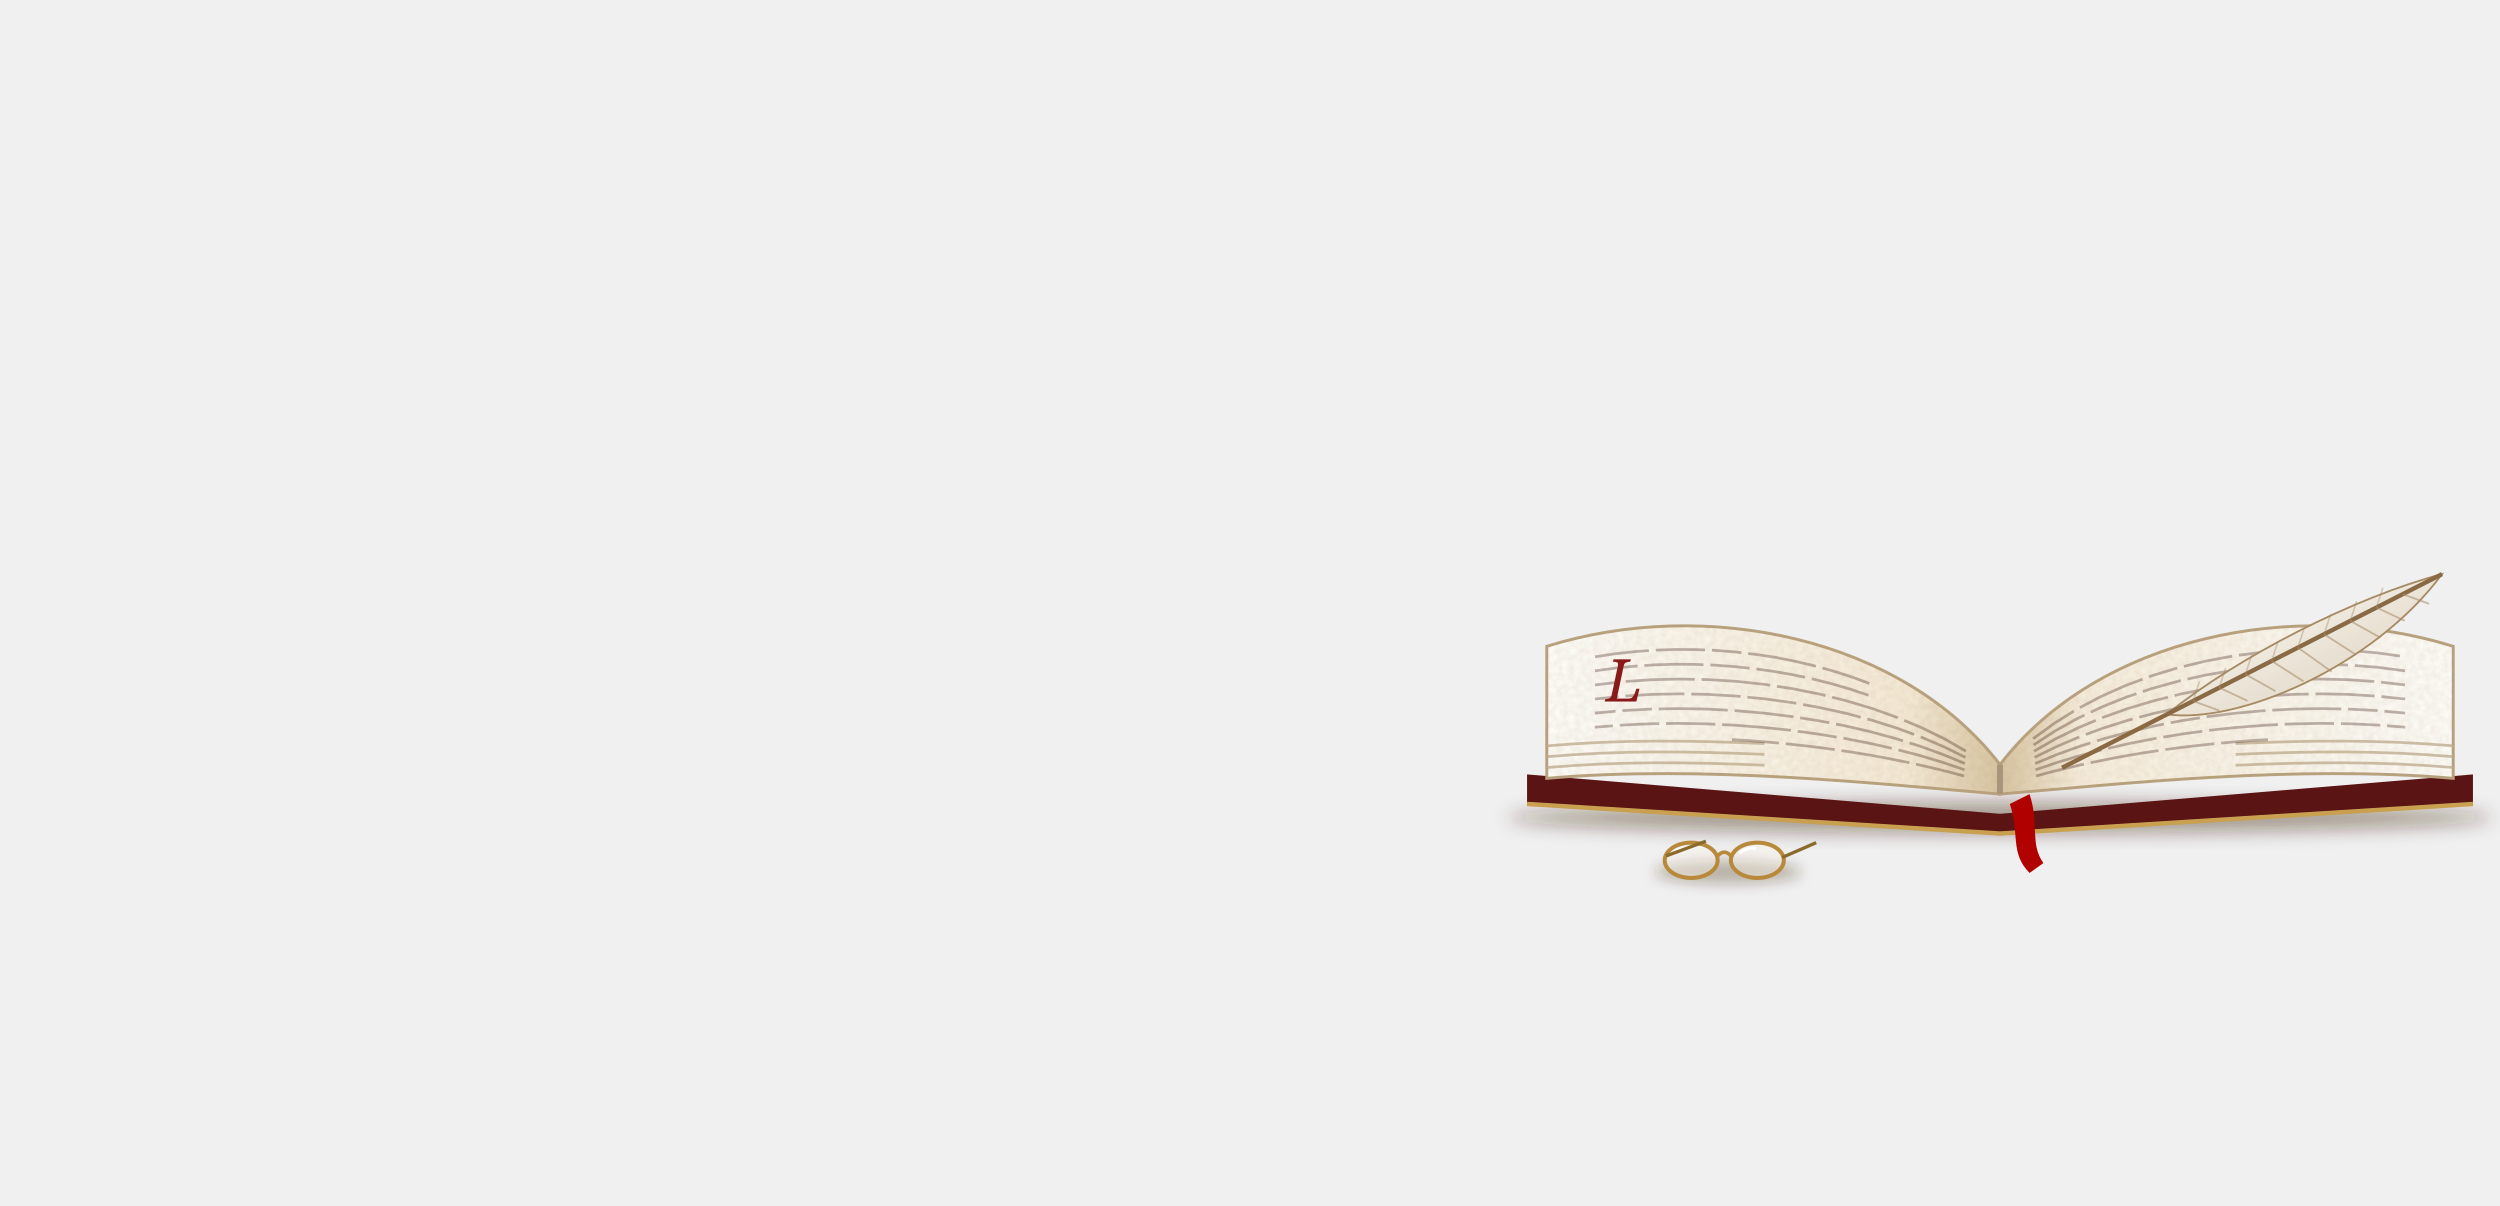
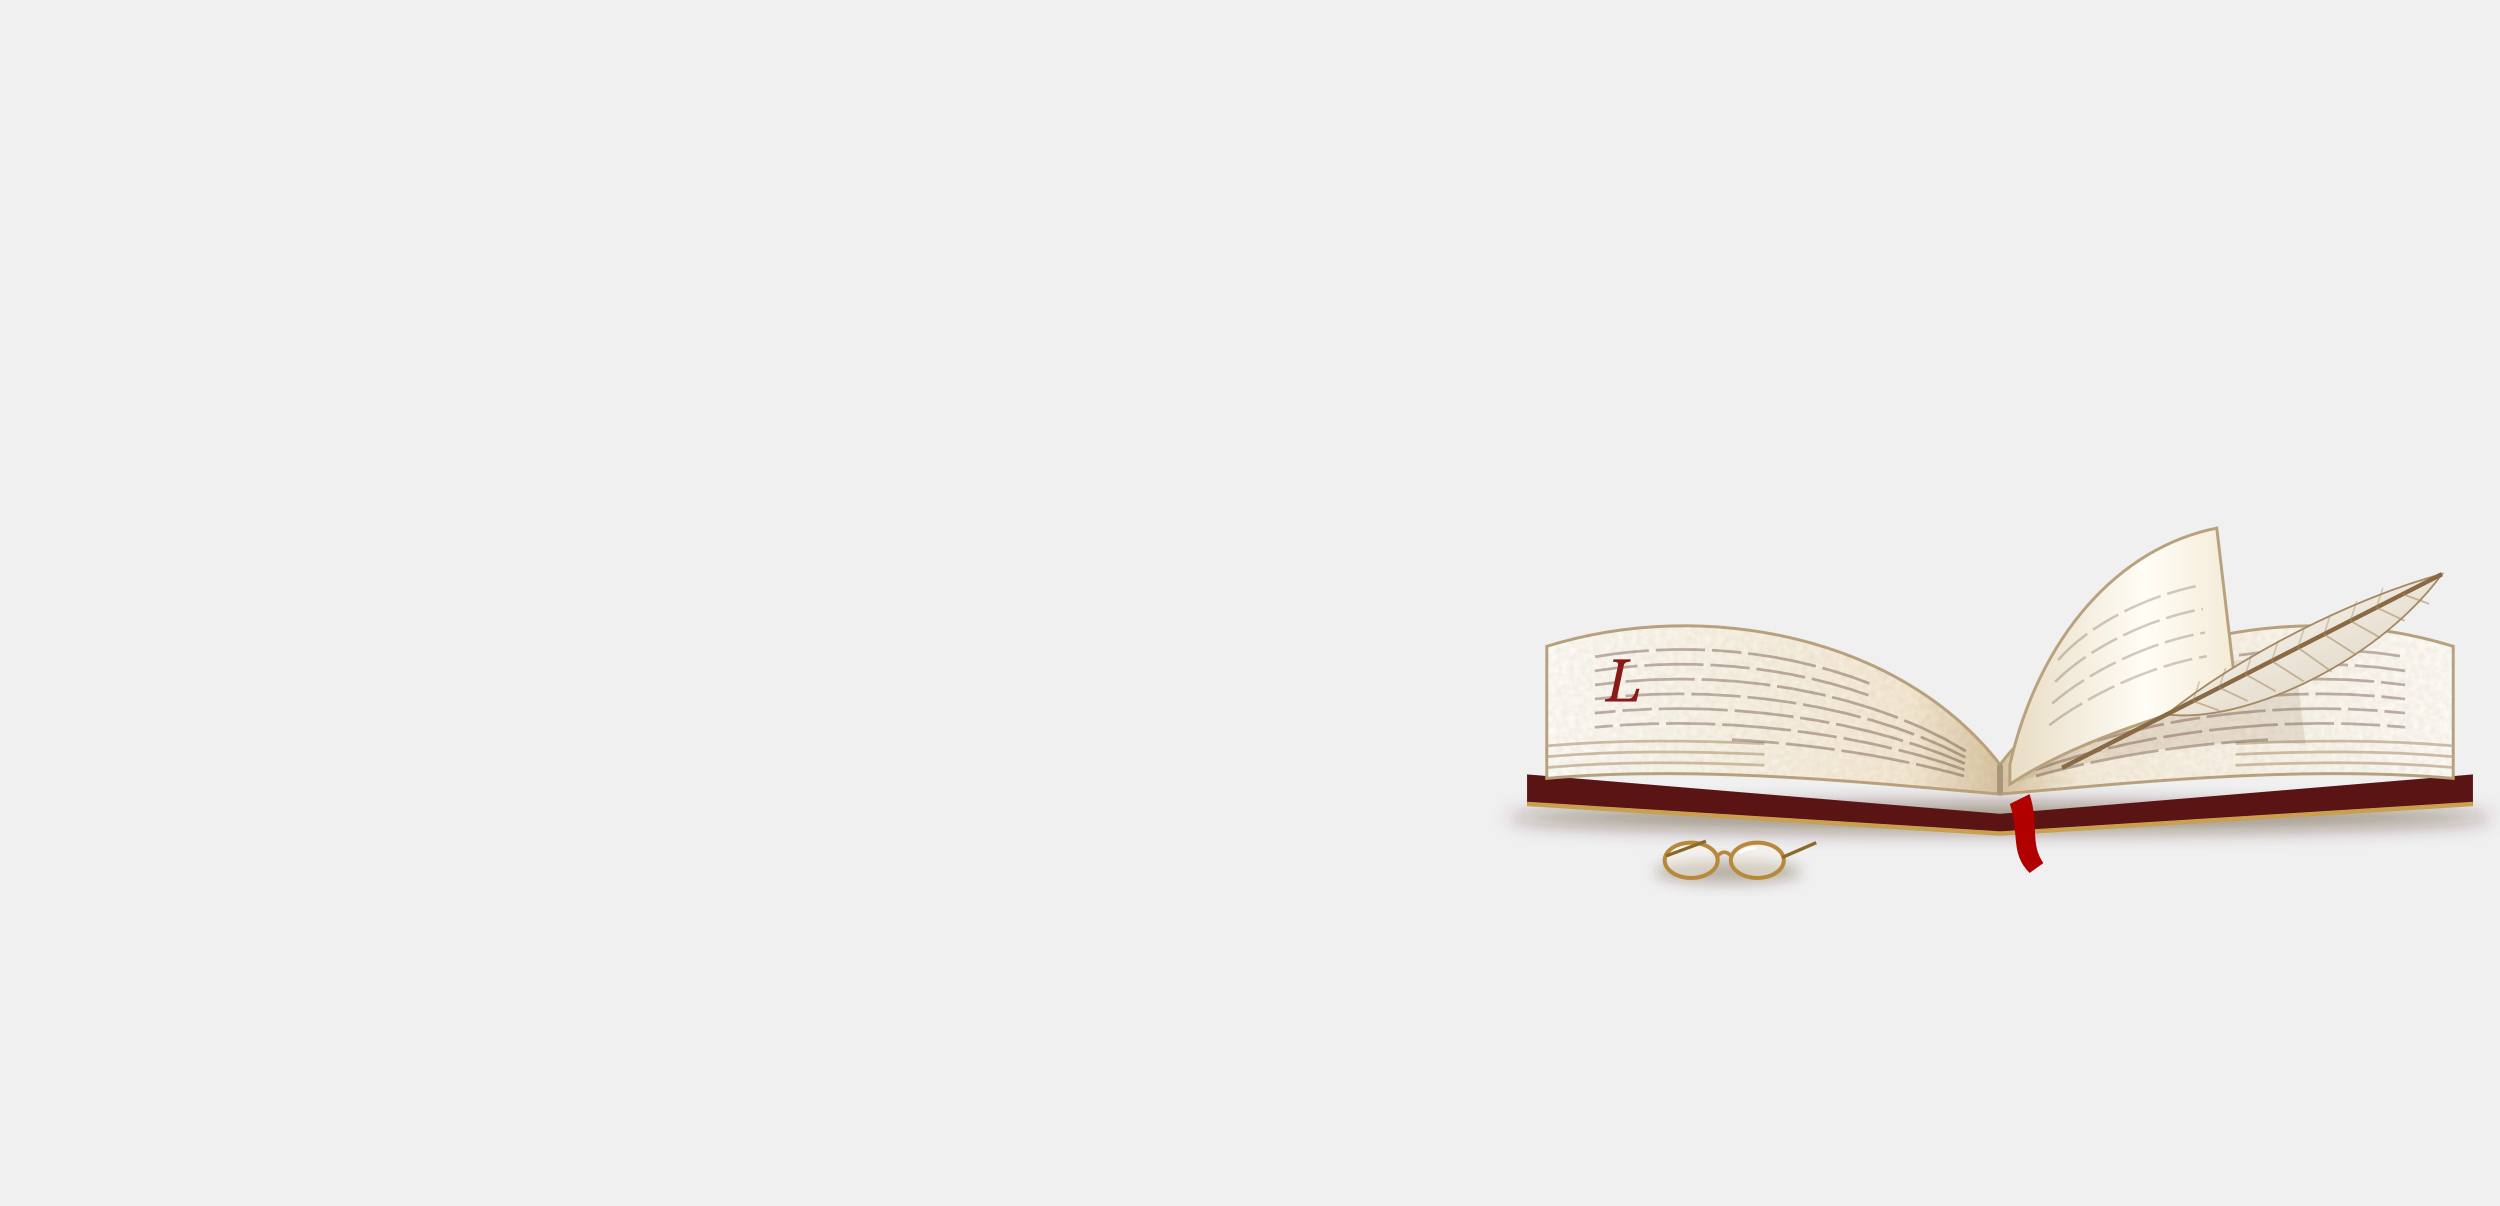
<svg xmlns="http://www.w3.org/2000/svg" viewBox="0 0 340 164" preserveAspectRatio="xMidYMax slice">
  <defs>
    <filter id="b" x="-50%" y="-50%" width="200%" height="200%">
      <feGaussianBlur stdDeviation="2.4" />
    </filter>
    <filter id="bb" x="-50%" y="-50%" width="200%" height="200%">
      <feGaussianBlur stdDeviation="6" />
    </filter>
    <filter id="b1" x="-50%" y="-50%" width="200%" height="200%">
      <feGaussianBlur stdDeviation="0.9" />
    </filter>
    <linearGradient id="pl" x1="0" y1="0" x2="1" y2="0">
      <stop offset="0" stop-color="#FFFFFC" stop-opacity="1" />
      <stop offset="0.8" stop-color="#F6ECD8" stop-opacity="1" />
      <stop offset="1" stop-color="#D9C6A4" stop-opacity="1" />
    </linearGradient>
    <linearGradient id="pr" x1="0" y1="0" x2="1" y2="0">
      <stop offset="0" stop-color="#D9C6A4" stop-opacity="1" />
      <stop offset="0.18" stop-color="#F8F0E0" stop-opacity="1" />
      <stop offset="1" stop-color="#FFFFFC" stop-opacity="1" />
    </linearGradient>
    <linearGradient id="qf" x1="0" y1="0" x2="1" y2="1">
      <stop offset="0" stop-color="#FFFFFF" stop-opacity="1" />
      <stop offset="1" stop-color="#D9CCB4" stop-opacity="1" />
    </linearGradient>
    <filter id="gr" x="0" y="0" width="100%" height="100%">
      <feTurbulence type="fractalNoise" baseFrequency="1.6" numOctaves="2" seed="7" />
      <feColorMatrix values="0 0 0 0 .35 0 0 0 0 .22 0 0 0 0 .1 0 0 0 .16 0" />
      <feComposite in2="SourceGraphic" operator="in" />
    </filter>
+     <linearGradient id="tp" x1="0" y1="0" x2="1" y2="0">
+       <stop offset="0" stop-color="#E8DCC4" stop-opacity="1" />
+       <stop offset="0.6" stop-color="#FFFDF6" stop-opacity="1" />
+       <stop offset="1" stop-color="#F4EAD6" stop-opacity="1" />
+     </linearGradient>
    <linearGradient id="ink" x1="0" y1="0" x2="1" y2="0">
      <stop offset="0" stop-color="#3A4A5A" stop-opacity="1" />
      <stop offset="0.4" stop-color="#141C24" stop-opacity="1" />
      <stop offset="1" stop-color="#06080C" stop-opacity="1" />
    </linearGradient>
  </defs>
  <g transform="translate(272 108) scale(1.34) translate(-282 -113)">
    <ellipse cx="282" cy="115.4" rx="50" ry="1.6" fill="#3A1A0A" fill-opacity=".4" filter="url(#b1)" />
    <path d="M234 111 L282 115 L330 111 L330 114 L282 117 L234 114Z" fill="#5A1414" />
    <path d="M234 114 L282 117 L330 114" stroke="#C8A050" stroke-width=".45" fill="none" />
    <path d="M282 110 C272 97 252 93 236 98 L236 111.4 C252 110 270 112 282 113Z" fill="url(#pl)" stroke="#B8A27E" stroke-width=".3" />
    <path d="M282 110 C292 97 312 93 328 98 L328 111.4 C312 110 294 112 282 113Z" fill="url(#pr)" stroke="#B8A27E" stroke-width=".3" />
    <path d="M282 110 C272 97 252 93 236 98 L236 111.4 C252 110 270 112 282 113Z" fill="#fff" filter="url(#gr)" />
    <path d="M282 110 C292 97 312 93 328 98 L328 111.4 C312 110 294 112 282 113Z" fill="#fff" filter="url(#gr)" />
    <polyline points="258.09,110.07 255.34,109.96 252.58,109.88 249.8,109.83 247.01,109.82 244.23,109.86 241.46,109.95 238.72,110.1 236,110.3" stroke="#BBA88A" stroke-opacity=".75" stroke-width=".28" fill="none" />
    <polyline points="268.74,101.77 266.9,101.09 265.01,100.49 263.09,99.96 261.13,99.5 259.15,99.11 257.14,98.81 255.12,98.57 253.08,98.41 251.04,98.33 249,98.32 246.96,98.39 244.92,98.54 242.9,98.76 240.9,99.06" stroke="#3A1A12" stroke-opacity=".32" stroke-width=".28" stroke-dasharray="5 .7 7 .7 3 .7" fill="none" />
    <polyline points="258.09,108.97 255.34,108.86 252.58,108.78 249.8,108.73 247.01,108.72 244.23,108.76 241.46,108.85 238.72,109 236,109.2" stroke="#BBA88A" stroke-opacity=".75" stroke-width=".28" fill="none" />
    <polyline points="268.65,102.97 266.81,102.35 264.92,101.8 263.01,101.32 261.06,100.9 259.08,100.55 257.08,100.27 255.06,100.06 253.04,99.91 251,99.83 248.97,99.82 246.93,99.88 244.91,100.02 242.89,100.22 240.89,100.49" stroke="#3A1A12" stroke-opacity=".32" stroke-width=".28" stroke-dasharray="6 .7 5 .7 4 .7" fill="none" />
    <polyline points="258.09,107.87 255.34,107.76 252.58,107.68 249.8,107.63 247.01,107.62 244.23,107.66 241.46,107.75 238.72,107.9 236,108.1" stroke="#BBA88A" stroke-opacity=".75" stroke-width=".28" fill="none" />
    <polyline points="278.54,108.64 276.36,107.39 274.05,106.26 271.62,105.24 269.08,104.33 266.45,103.54 263.75,102.86 260.98,102.31 258.16,101.87 255.3,101.56 252.41,101.38 249.52,101.32 246.62,101.39 243.74,101.59 240.89,101.92" stroke="#3A1A12" stroke-opacity=".32" stroke-width=".28" stroke-dasharray="7 .7 7 .7 5 .7" fill="none" />
    <polyline points="278.49,109.27 276.29,108.19 273.97,107.2 271.53,106.3 268.99,105.5 266.37,104.8 263.67,104.21 260.9,103.71 258.09,103.33 255.24,103.05 252.37,102.88 249.48,102.82 246.6,102.88 243.73,103.06 240.88,103.35" stroke="#3A1A12" stroke-opacity=".32" stroke-width=".28" stroke-dasharray="5 .7 5 .7 6 .7" fill="none" />
    <polyline points="278.44,109.9 276.22,108.98 273.89,108.14 271.44,107.37 268.9,106.68 266.28,106.07 263.58,105.55 260.83,105.12 258.03,104.78 255.19,104.53 252.33,104.37 249.45,104.32 246.58,104.37 243.71,104.52 240.88,104.78" stroke="#3A1A12" stroke-opacity=".32" stroke-width=".28" stroke-dasharray="6 .7 7 .7 3 .7" fill="none" />
    <polyline points="278.39,110.53 276.16,109.77 273.81,109.07 271.36,108.43 268.81,107.85 266.19,107.34 263.5,106.9 260.75,106.52 257.96,106.23 255.13,106.01 252.28,105.87 249.42,105.82 246.56,105.86 243.7,105.99 240.87,106.21" stroke="#3A1A12" stroke-opacity=".32" stroke-width=".28" stroke-dasharray="7 .7 5 .7 4 .7" fill="none" />
    <polyline points="278.34,111.16 276.89,110.77 275.39,110.4 273.85,110.04 272.26,109.7 270.64,109.38 268.98,109.07 267.29,108.79 265.57,108.53 263.83,108.29 262.06,108.08 260.26,107.89 258.46,107.72 256.63,107.58 254.8,107.47" stroke="#3A1A12" stroke-opacity=".32" stroke-width=".28" stroke-dasharray="5 .7 7 .7 5 .7" fill="none" />
    <polyline points="305.91,110.07 308.66,109.96 311.42,109.88 314.2,109.83 316.99,109.82 319.77,109.86 322.54,109.95 325.28,110.1 328,110.3" stroke="#BBA88A" stroke-opacity=".75" stroke-width=".28" fill="none" />
    <polyline points="285.36,107.38 287.51,105.81 289.8,104.38 292.21,103.11 294.74,101.98 297.37,101 300.09,100.17 302.87,99.5 305.71,98.97 308.59,98.6 311.5,98.38 314.42,98.32 317.34,98.41 320.24,98.66 323.1,99.06" stroke="#3A1A12" stroke-opacity=".32" stroke-width=".28" stroke-dasharray="5 .7 7 .7 3 .7" fill="none" />
    <polyline points="305.91,108.97 308.66,108.86 311.42,108.78 314.2,108.73 316.99,108.72 319.77,108.76 322.54,108.85 325.28,109 328,109.2" stroke="#BBA88A" stroke-opacity=".75" stroke-width=".28" fill="none" />
    <polyline points="285.41,108.01 287.57,106.6 289.87,105.32 292.3,104.17 294.83,103.15 297.46,102.27 300.17,101.52 302.94,100.9 305.78,100.42 308.65,100.08 311.54,99.88 314.45,99.82 317.36,99.9 320.25,100.12 323.11,100.49" stroke="#3A1A12" stroke-opacity=".32" stroke-width=".28" stroke-dasharray="6 .7 5 .7 4 .7" fill="none" />
    <polyline points="305.91,107.87 308.66,107.76 311.42,107.68 314.2,107.63 316.99,107.62 319.77,107.66 322.54,107.75 325.28,107.9 328,108.1" stroke="#BBA88A" stroke-opacity=".75" stroke-width=".28" fill="none" />
    <polyline points="285.46,108.64 287.64,107.39 289.95,106.26 292.38,105.24 294.92,104.33 297.55,103.54 300.25,102.86 303.02,102.31 305.84,101.87 308.7,101.56 311.59,101.38 314.48,101.32 317.38,101.39 320.26,101.59 323.11,101.92" stroke="#3A1A12" stroke-opacity=".32" stroke-width=".28" stroke-dasharray="7 .7 7 .7 5 .7" fill="none" />
    <polyline points="285.51,109.27 287.71,108.19 290.03,107.2 292.47,106.3 295.01,105.5 297.63,104.8 300.33,104.21 303.1,103.71 305.91,103.33 308.76,103.05 311.63,102.88 314.52,102.82 317.4,102.88 320.27,103.06 323.12,103.35" stroke="#3A1A12" stroke-opacity=".32" stroke-width=".28" stroke-dasharray="5 .7 5 .7 6 .7" fill="none" />
    <polyline points="285.56,109.9 287.78,108.98 290.11,108.14 292.56,107.37 295.1,106.68 297.72,106.07 300.42,105.55 303.17,105.12 305.97,104.78 308.81,104.53 311.67,104.37 314.55,104.32 317.42,104.37 320.29,104.52 323.12,104.78" stroke="#3A1A12" stroke-opacity=".32" stroke-width=".28" stroke-dasharray="6 .7 7 .7 3 .7" fill="none" />
    <polyline points="285.61,110.53 287.84,109.77 290.19,109.07 292.64,108.43 295.19,107.85 297.81,107.34 300.5,106.9 303.25,106.52 306.04,106.23 308.87,106.01 311.72,105.87 314.58,105.82 317.44,105.86 320.3,105.99 323.13,106.21" stroke="#3A1A12" stroke-opacity=".32" stroke-width=".28" stroke-dasharray="7 .7 5 .7 4 .7" fill="none" />
    <polyline points="285.66,111.16 287.11,110.77 288.61,110.4 290.15,110.04 291.74,109.7 293.36,109.38 295.02,109.07 296.71,108.79 298.43,108.53 300.17,108.29 301.94,108.08 303.74,107.89 305.54,107.72 307.37,107.58 309.2,107.47" stroke="#3A1A12" stroke-opacity=".32" stroke-width=".28" stroke-dasharray="5 .7 7 .7 5 .7" fill="none" />
    <text x="242" y="103.6" font-family="Georgia, serif" font-size="6" font-style="italic" fill="#8A1A1A">L</text>
+     <path d="M283 110 C290 101 304 98 312 100 L313 108 C304 107 292 109 283 112Z" fill="#7A5A3A" fill-opacity=".14" />
+     <path d="M283 110 C286 97 294 88 304 86 L306 103 C298 105 289 108 283 112Z" fill="url(#tp)" stroke="#B8A27E" stroke-width=".3" />
+     <path d="M287 106 C291 103 297 100 303 99" stroke="#3A1A12" stroke-opacity=".22" stroke-width=".26" stroke-dasharray="4 .7 3 .7" fill="none" />
+     <path d="M287.3 103.8 C291 100.6 297 97.6 302.8 96.6" stroke="#3A1A12" stroke-opacity=".22" stroke-width=".26" stroke-dasharray="4 .7 3 .7" fill="none" />
+     <path d="M287.6 101.6 C291 98.2 297 95.2 302.6 94.2" stroke="#3A1A12" stroke-opacity=".22" stroke-width=".26" stroke-dasharray="4 .7 3 .7" fill="none" />
+     <path d="M287.9 99.4 C291 95.8 297 92.8 302.4 91.8" stroke="#3A1A12" stroke-opacity=".22" stroke-width=".26" stroke-dasharray="4 .7 3 .7" fill="none" />
    <path d="M282 110 L282 113" stroke="#A8957A" stroke-width=".6" />
    <path d="M283 114 C284 117 283 119 285 121 L286.4 120 C285 118 286 116 285 113Z" fill="#B00000" />
  </g>
  <path d="M294.69 97.15 C304.36 98.51 322.82 90.68 332.11 78.08 C320.24 81.22 304.2 89.39 294.69 97.15Z" fill="url(#qf)" stroke="#A58A64" stroke-width=".25" />
  <path d="M280.44 104.42 L332.11 78.08" stroke="#8A6A44" stroke-width=".6" />
  <path d="M298.26 95.34 L301.84 96.65" stroke="#A58A64" stroke-opacity=".55" stroke-width=".25" />
  <path d="M301.82 93.52 L305.66 95.32" stroke="#A58A64" stroke-opacity=".55" stroke-width=".25" />
  <path d="M305.38 91.7 L309.47 94" stroke="#A58A64" stroke-opacity=".55" stroke-width=".25" />
  <path d="M308.95 89.89 L313.29 92.67" stroke="#A58A64" stroke-opacity=".55" stroke-width=".25" />
  <path d="M312.51 88.07 L317.1 91.35" stroke="#A58A64" stroke-opacity=".55" stroke-width=".25" />
  <path d="M316.08 86.26 L320.41 89.04" stroke="#A58A64" stroke-opacity=".55" stroke-width=".25" />
  <path d="M319.64 84.44 L323.73 86.73" stroke="#A58A64" stroke-opacity=".55" stroke-width=".25" />
  <path d="M323.2 82.62 L327.04 84.43" stroke="#A58A64" stroke-opacity=".55" stroke-width=".25" />
  <path d="M326.77 80.81 L330.36 82.12" stroke="#A58A64" stroke-opacity=".55" stroke-width=".25" />
  <path d="M298.26 95.34 L299.13 92.65" stroke="#A58A64" stroke-opacity=".4" stroke-width=".22" />
  <path d="M301.82 93.52 L302.69 90.83" stroke="#A58A64" stroke-opacity=".4" stroke-width=".22" />
  <path d="M305.38 91.7 L306.26 89.01" stroke="#A58A64" stroke-opacity=".4" stroke-width=".22" />
  <path d="M308.95 89.89 L309.82 87.2" stroke="#A58A64" stroke-opacity=".4" stroke-width=".22" />
  <path d="M312.51 88.07 L313.39 85.38" stroke="#A58A64" stroke-opacity=".4" stroke-width=".22" />
  <path d="M316.08 86.26 L316.95 83.57" stroke="#A58A64" stroke-opacity=".4" stroke-width=".22" />
  <path d="M319.64 84.44 L320.51 81.75" stroke="#A58A64" stroke-opacity=".4" stroke-width=".22" />
  <path d="M323.2 82.62 L324.08 79.93" stroke="#A58A64" stroke-opacity=".4" stroke-width=".22" />
  <ellipse cx="235" cy="118.6" rx="10" ry="1.6" fill="#3A1A0A" fill-opacity=".3" filter="url(#b1)" />
  <ellipse cx="230" cy="117" rx="3.6" ry="2.4" fill="#FFF8EC" fill-opacity=".35" stroke="#B8893A" stroke-width=".55" />
  <path d="M227.6 116 q1 -.8 2.2 -.6" stroke="#FFFFFF" stroke-width=".4" fill="none" />
  <ellipse cx="239" cy="117" rx="3.6" ry="2.4" fill="#FFF8EC" fill-opacity=".35" stroke="#B8893A" stroke-width=".55" />
  <path d="M236.6 116 q1 -.8 2.2 -.6" stroke="#FFFFFF" stroke-width=".4" fill="none" />
  <path d="M233.6 116.4 q.9 -1 1.8 0" stroke="#B8893A" stroke-width=".5" fill="none" />
  <path d="M242.4 116.6 L247 114.6 M226.6 116.4 L232 114.4" stroke="#8A6A2A" stroke-width=".45" />
</svg>
